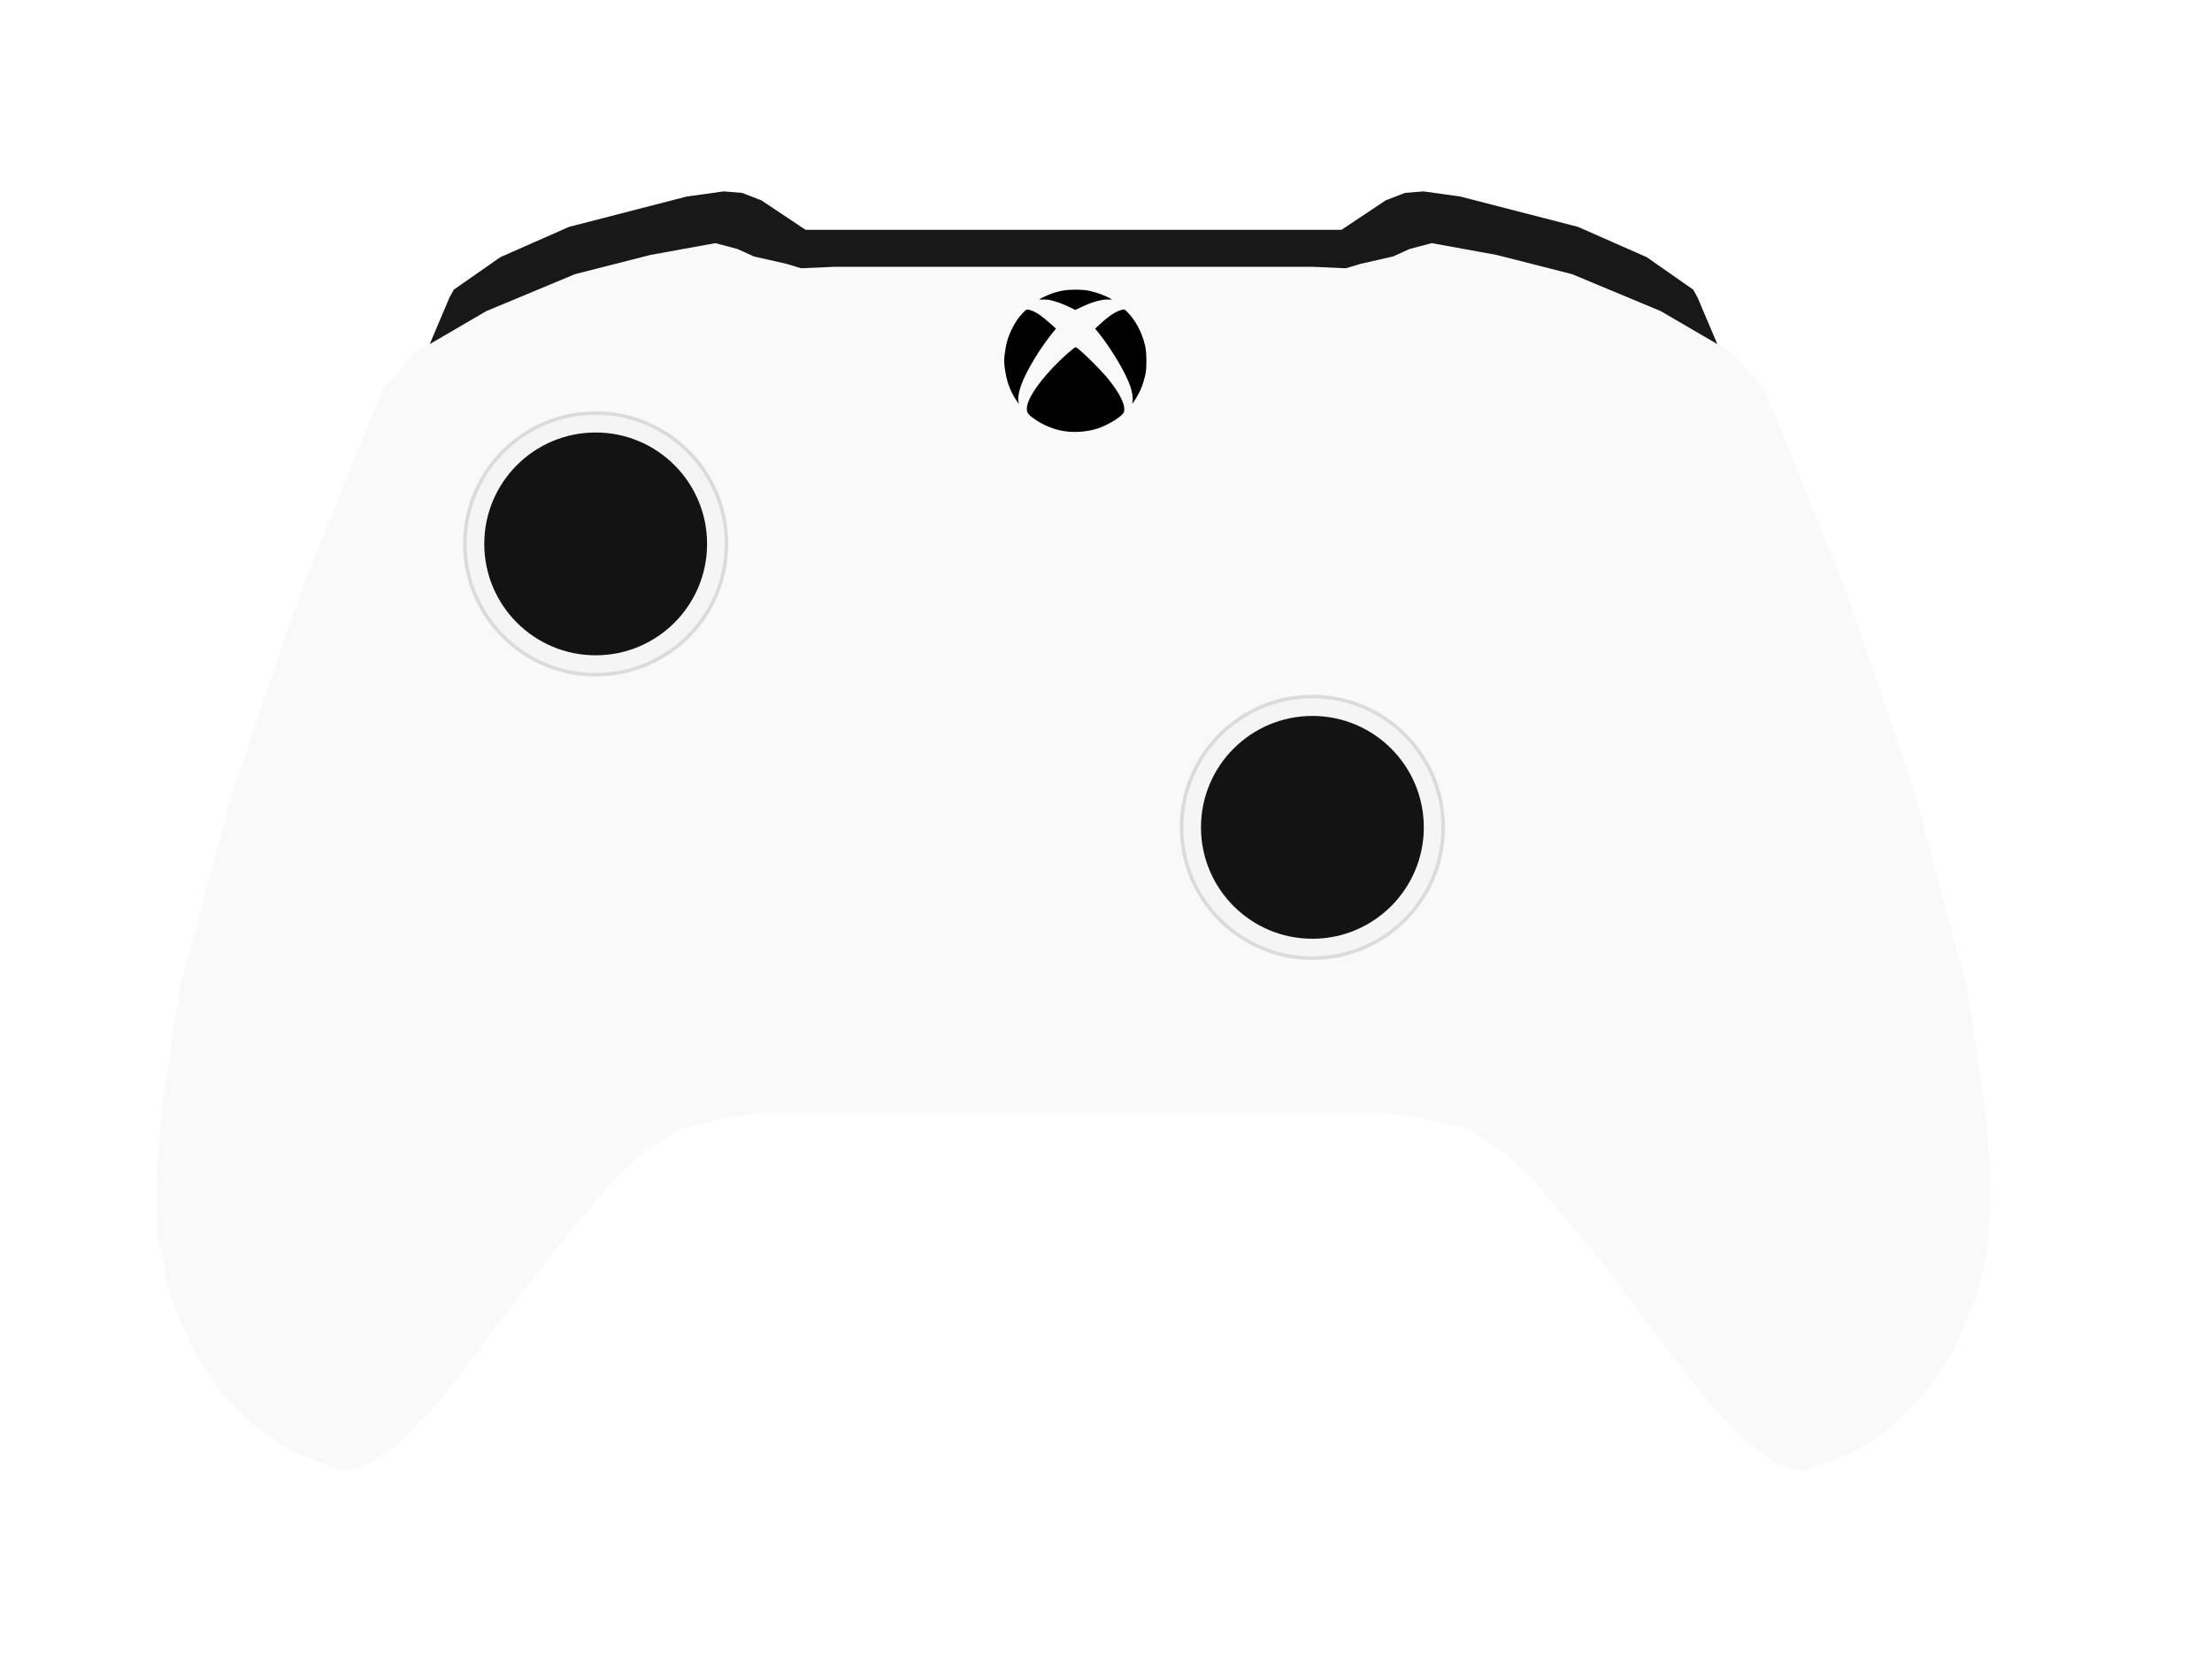
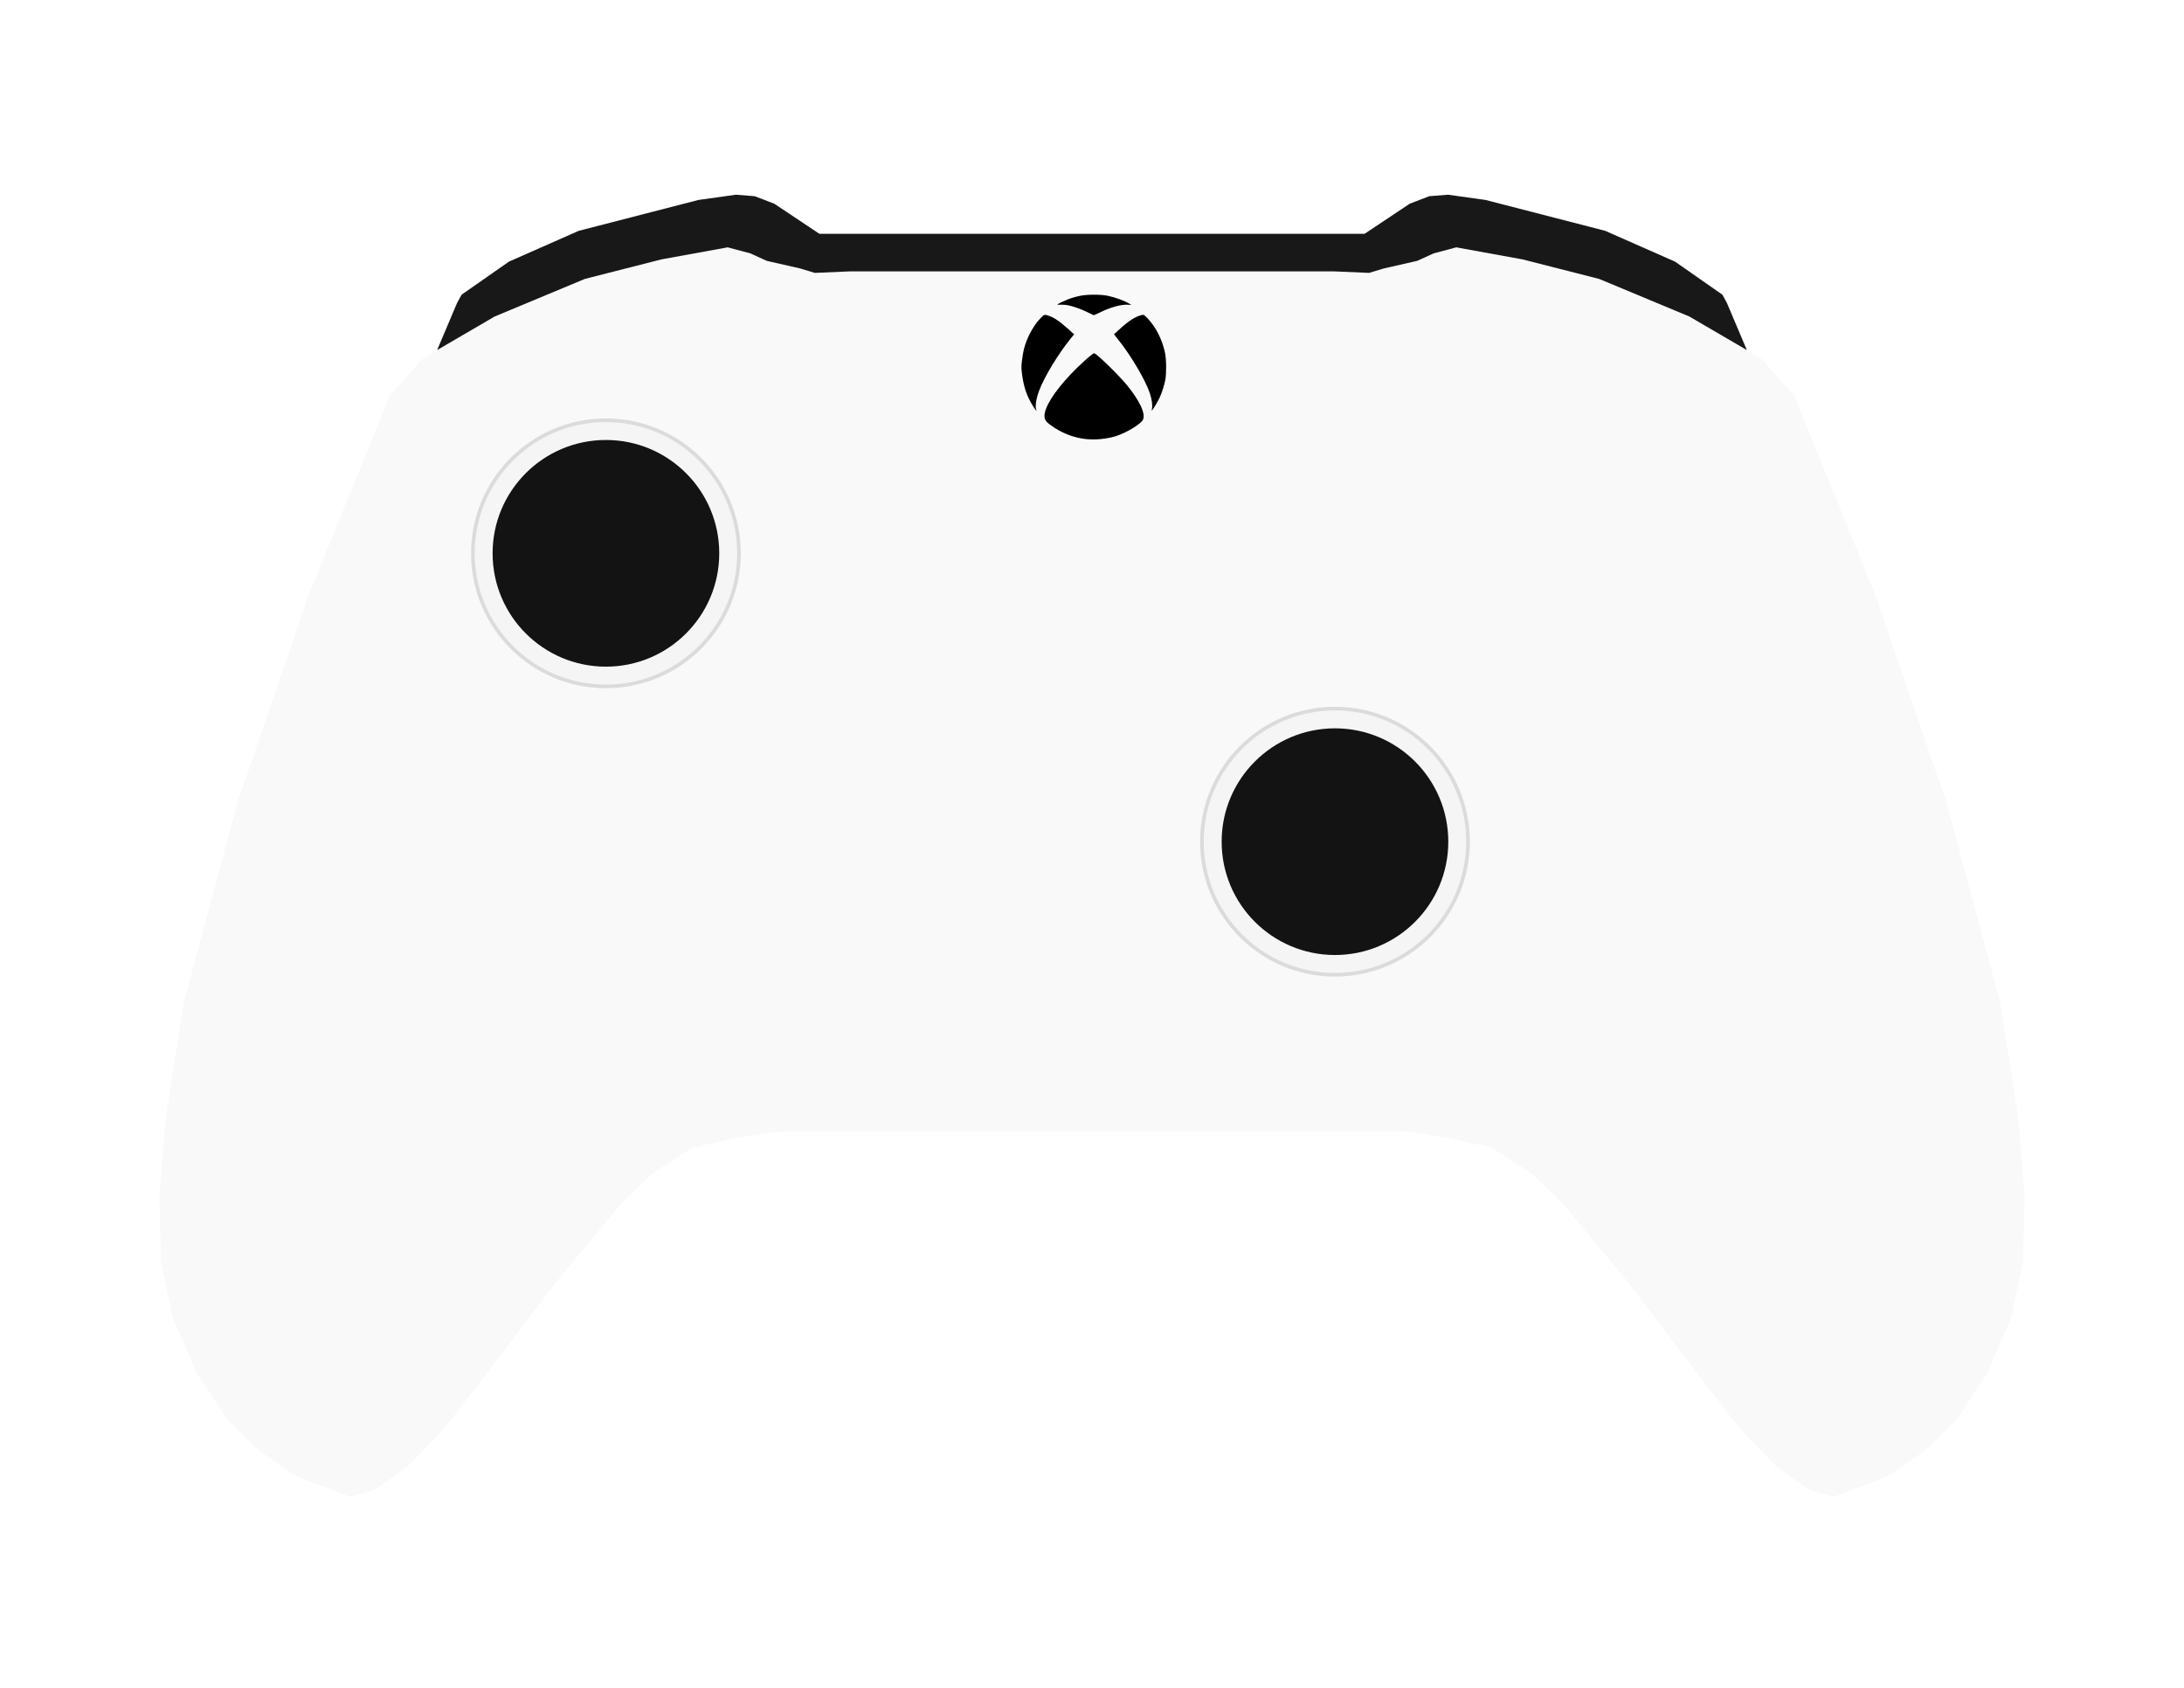
- <svg xmlns="http://www.w3.org/2000/svg" width="20cm" height="15cm" viewBox="0 0 200 150" version="1.1" id="svg8">
+ <svg xmlns="http://www.w3.org/2000/svg" width="19.413cm" height="15cm" viewBox="0 0 194.13 150" version="1.1" id="svg8">
  <defs id="defs2" />
  <g id="layer1" transform="translate(0,-147)">
    <path style="fill:#f9f9f9;fill-opacity:1;stroke:none;stroke-width:0.265px;stroke-linecap:butt;stroke-linejoin:miter;stroke-opacity:1" d="m 64.683,168.982 -5.88,1.069 -6.816,1.737 -8.018,3.341 -6.414,3.741 -2.94,3.341 -7.216,17.774 -6.281,18.308 -4.811,17.907 -1.604,10.424 -0.534,6.548 0.133,6.014 1.069,4.945 2.138,4.944 2.539,3.875 2.94,2.94 3.208,2.272 4.944,1.871 2.272,-0.668 2.94,-2.138 3.208,-3.341 4.009,-5.212 5.88,-7.751 5.88,-7.083 2.673,-2.539 3.475,-2.272 4.142,-0.935 3.608,-0.535 h 27.838 27.838 l 3.608,0.535 4.142,0.935 3.475,2.272 2.673,2.539 5.88,7.083 5.88,7.751 4.009,5.212 3.208,3.341 2.94,2.138 2.272,0.668 4.944,-1.871 3.208,-2.272 2.94,-2.94 2.539,-3.875 2.138,-4.944 1.069,-4.945 0.133,-6.014 -0.534,-6.548 -1.604,-10.424 -4.811,-17.907 -6.281,-18.308 -7.216,-17.774 -2.94,-3.341 -6.414,-3.741 -8.018,-3.341 -6.816,-1.737 -5.88,-1.069 -2.005,0.534 -1.47,0.668 -2.94,0.668 -1.336,0.401 -3.074,-0.133 H 97.064 75.508 l -3.074,0.133 -1.336,-0.401 -2.94,-0.668 -1.47,-0.668 z" id="path828" />
    <path style="opacity:1;vector-effect:none;fill:#181818;fill-opacity:1;stroke:none;stroke-width:0.265px;stroke-linecap:butt;stroke-linejoin:miter;stroke-miterlimit:4;stroke-dasharray:none;stroke-dashoffset:0;stroke-opacity:1" d="m 65.418,164.305 -3.341,0.468 -10.624,2.739 -6.214,2.74 -4.21,2.94 -0.401,0.735 -1.774,4.186 5.115,-2.983 8.018,-3.341 6.816,-1.737 5.88,-1.069 2.005,0.534 1.47,0.668 2.94,0.668 1.336,0.401 3.074,-0.133 h 21.556 21.556 l 3.074,0.133 1.336,-0.401 2.94,-0.668 1.47,-0.668 2.005,-0.534 5.88,1.069 6.816,1.737 8.018,3.341 5.115,2.983 -1.774,-4.186 -0.401,-0.735 -4.21,-2.94 -6.214,-2.74 -10.624,-2.739 -3.341,-0.468 -1.671,0.134 -1.737,0.668 -4.009,2.673 H 119.957 97.064 74.171 72.835 l -4.009,-2.673 -1.737,-0.668 z" id="path844" />
    <circle style="opacity:1;vector-effect:none;fill:#f5f5f5;fill-opacity:1;stroke:#dbdbdb;stroke-width:0.323px;stroke-linecap:butt;stroke-linejoin:miter;stroke-miterlimit:4;stroke-dasharray:none;stroke-dashoffset:0;stroke-opacity:1" id="path899" cx="53.859" cy="196.177" r="11.827" />
    <circle r="10.073" cy="196.177" cx="53.859" id="circle901" style="opacity:1;vector-effect:none;fill:#131313;fill-opacity:1;stroke:none;stroke-width:0.288px;stroke-linecap:butt;stroke-linejoin:miter;stroke-miterlimit:4;stroke-dasharray:none;stroke-dashoffset:0;stroke-opacity:1" />
    <circle r="11.827" cy="221.805" cx="118.662" id="circle961" style="opacity:1;vector-effect:none;fill:#f5f5f5;fill-opacity:1;stroke:#dbdbdb;stroke-width:0.323px;stroke-linecap:butt;stroke-linejoin:miter;stroke-miterlimit:4;stroke-dasharray:none;stroke-dashoffset:0;stroke-opacity:1" />
    <circle style="opacity:1;vector-effect:none;fill:#131313;fill-opacity:1;stroke:none;stroke-width:0.288px;stroke-linecap:butt;stroke-linejoin:miter;stroke-miterlimit:4;stroke-dasharray:none;stroke-dashoffset:0;stroke-opacity:1" id="circle963" cx="118.662" cy="221.805" r="10.073" />
    <g transform="matrix(0.03454376,0,0,0.0345248,90.73784,173.6183)" id="g4146">
      <path id="path4148" d="M 169.188,359.449 C 140.505,356.702 111.465,346.401 86.519,330.125 65.614,316.486 60.894,310.88 60.894,299.691 c 0,-22.475 24.712,-61.84 66.992,-106.716 24.012,-25.486 57.46,-55.36 61.078,-54.551 7.031,1.572 63.25,56.411 84.297,82.225 33.281,40.821 48.581,74.245 40.808,89.147 -5.909,11.328 -42.572,33.467 -69.508,41.972 -22.2,7.01 -51.355,9.981 -75.372,7.681 z M 32.66,276.323 C 15.289,249.673 6.513,223.437 2.275,185.491 c -1.399,-12.53 -0.898,-19.697 3.177,-45.415 5.079,-32.054 23.333,-69.136 45.267,-91.958 9.342,-9.72 10.176,-9.957 21.563,-6.12 13.828,4.658 28.596,14.857 51.498,35.567 l 13.363,12.083 -7.297,8.964 C 95.974,140.224 60.217,199.208 46.741,235.701 c -7.326,19.839 -10.281,39.753 -7.129,48.044 2.128,5.598 0.173,3.511 -6.953,-7.422 z m 304.915,4.533 c 1.716,-8.377 -0.454,-23.763 -5.541,-39.28 -11.017,-33.606 -47.84,-96.124 -81.653,-138.631 L 239.737,89.564 251.253,78.99 c 15.036,-13.807 25.476,-22.074 36.74,-29.095 8.889,-5.54 21.591,-10.445 27.051,-10.445 3.366,0 15.217,12.299 24.784,25.721 14.817,20.788 25.718,45.987 31.24,72.22 3.568,16.95 3.866,53.231 0.575,70.139 -2.701,13.876 -8.403,31.875 -13.966,44.082 -4.168,9.147 -14.535,26.91 -19.078,32.691 -2.336,2.972 -2.338,2.965 -1.024,-3.448 z M 172.259,33.105 c -15.601,-7.923 -39.67,-16.427 -52.965,-18.715 -4.661,-0.802 -12.612,-1.249 -17.669,-0.994 -10.97,0.554 -10.48,-0.02 7.118,-8.334 14.63,-6.912 26.834,-10.977 43.4,-14.455 18.636,-3.913 53.666,-3.959 72.005,-0.094 19.808,4.174 43.133,12.854 56.276,20.942 l 3.906,2.404 -8.962,-0.453 c -17.81,-0.899 -43.766,6.296 -71.633,19.857 -8.405,4.091 -15.718,7.358 -16.25,7.26 -0.532,-0.098 -7.384,-3.436 -15.227,-7.419 z" style="fill:#000000" />
    </g>
  </g>
</svg>
